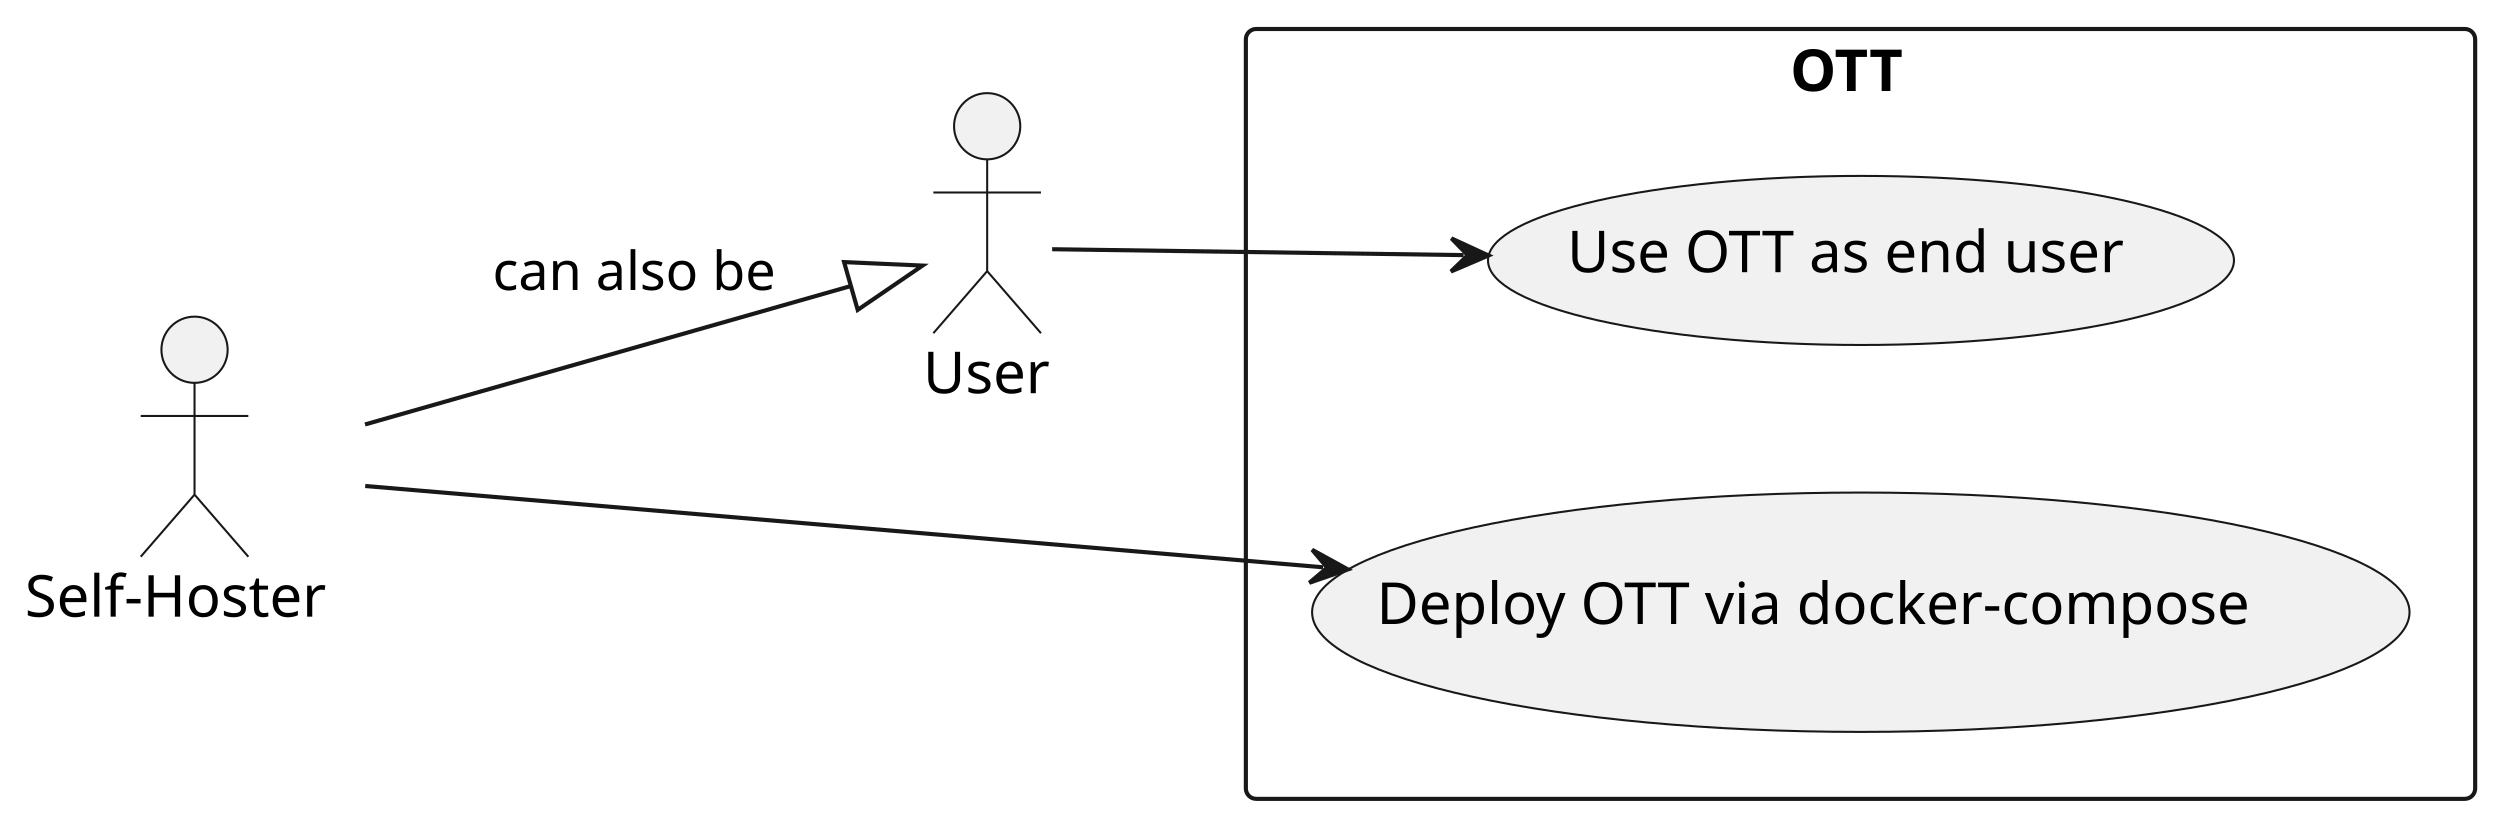
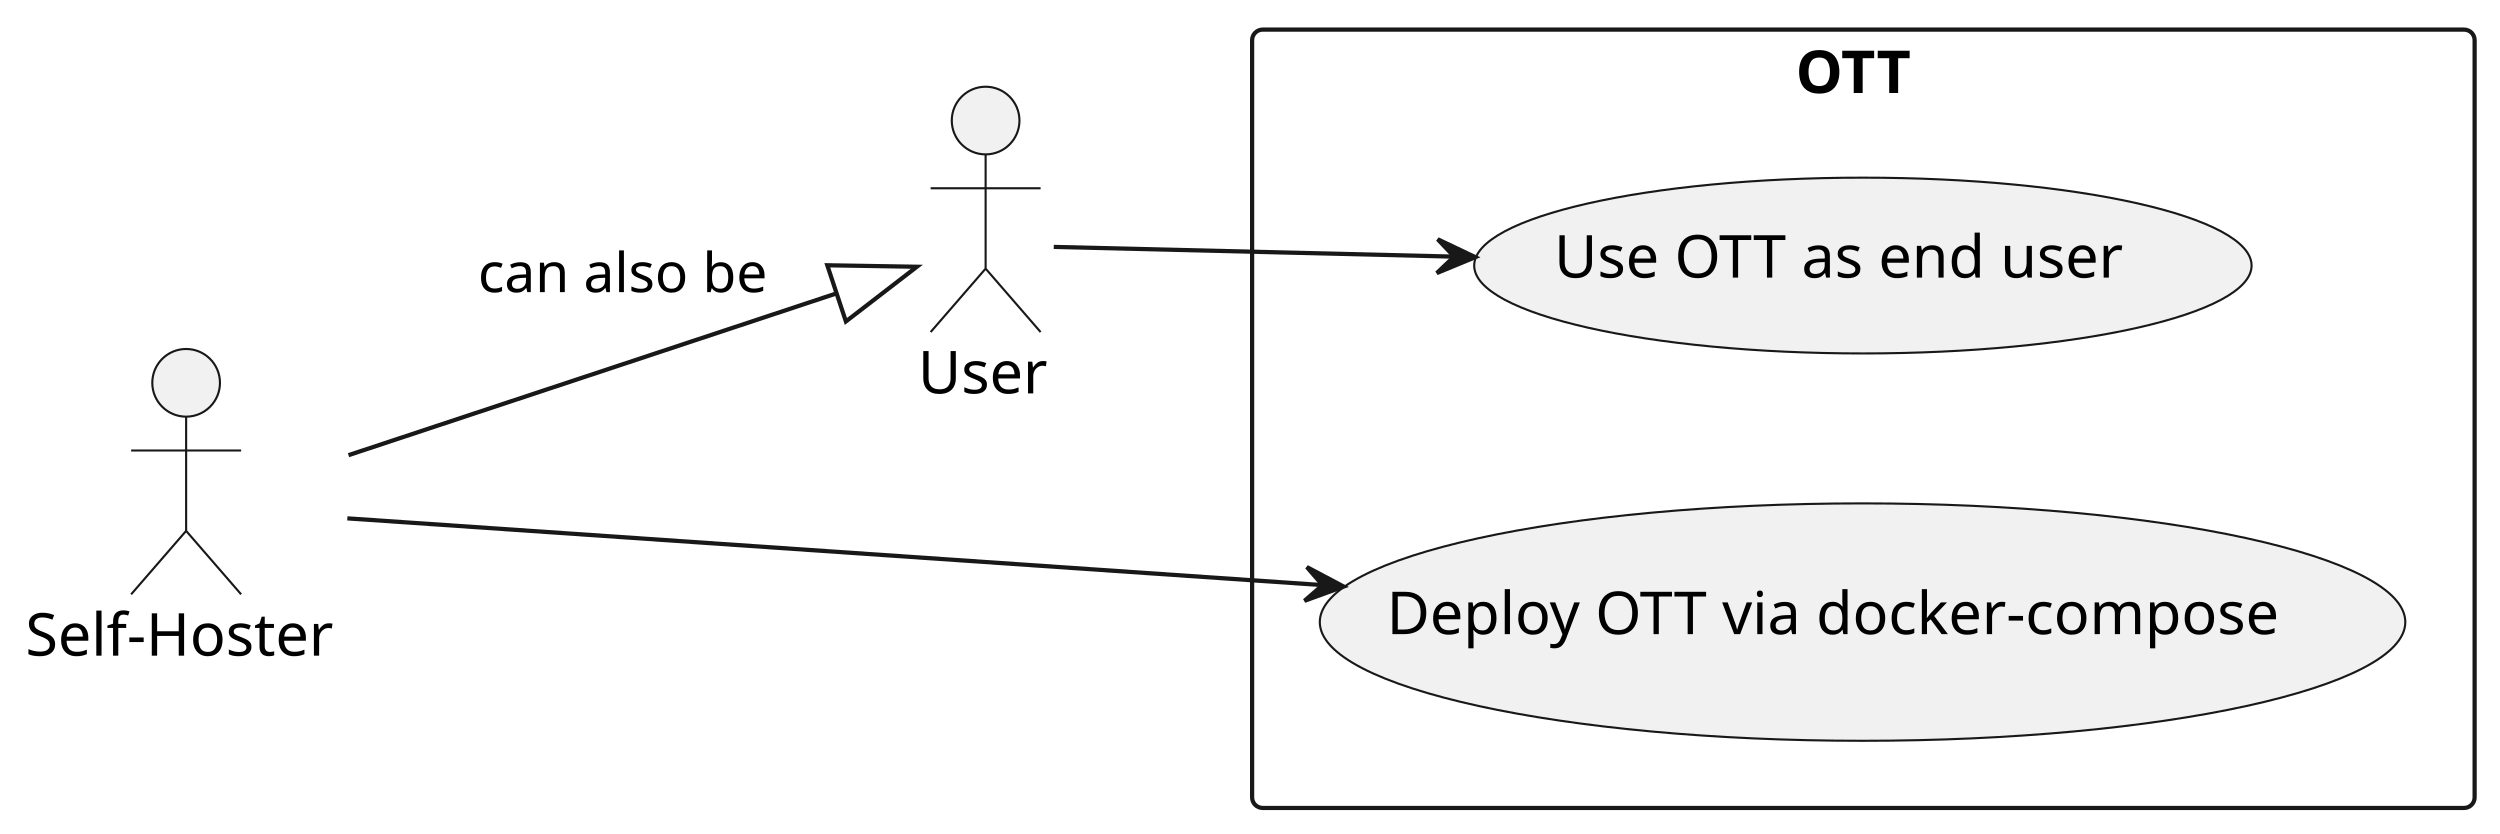
- <svg xmlns="http://www.w3.org/2000/svg" contentStyleType="text/css" height="199px" preserveAspectRatio="none" style="width:604px;height:199px;background:#FFFFFF;" version="1.1" viewBox="0 0 604 199" width="604px" zoomAndPan="magnify">
+ <svg xmlns="http://www.w3.org/2000/svg" contentStyleType="text/css" height="197px" preserveAspectRatio="none" style="width:591px;height:197px;background:#FFFFFF;" version="1.1" viewBox="0 0 591 197" width="591px" zoomAndPan="magnify">
  <defs />
  <g>
    <g id="cluster_OTT">
-       <rect fill="none" height="186" rx="2.5" ry="2.5" style="stroke:#181818;stroke-width:1.0;" width="297" x="301" y="7" />
-       <text fill="#000000" font-family="sans-serif" font-size="14" font-weight="bold" lengthAdjust="spacing" textLength="34" x="432.5" y="21.995">OTT</text>
+       <rect fill="none" height="184" rx="2.5" ry="2.5" style="stroke:#181818;stroke-width:1.0;" width="289" x="296" y="7" />
+       <text fill="#000000" font-family="sans-serif" font-size="14" font-weight="bold" lengthAdjust="spacing" textLength="32" x="424.5" y="21.995">OTT</text>
    </g>
    <g id="elem_UC1">
-       <ellipse cx="449.572" cy="147.914" fill="#F1F1F1" rx="132.572" ry="28.914" style="stroke:#181818;stroke-width:0.5;" />
-       <text fill="#000000" font-family="sans-serif" font-size="14" lengthAdjust="spacing" textLength="234" x="332.572" y="150.761">Deploy OTT via docker-compose</text>
+       <ellipse cx="440.308" cy="147.062" fill="#F1F1F1" rx="128.308" ry="28.062" style="stroke:#181818;stroke-width:0.5;" />
+       <text fill="#000000" font-family="sans-serif" font-size="14" lengthAdjust="spacing" textLength="225" x="327.808" y="149.908">Deploy OTT via docker-compose</text>
    </g>
    <g id="elem_UC2">
-       <ellipse cx="449.614" cy="62.923" fill="#F1F1F1" rx="90.114" ry="20.423" style="stroke:#181818;stroke-width:0.5;" />
-       <text fill="#000000" font-family="sans-serif" font-size="14" lengthAdjust="spacing" textLength="142" x="378.614" y="65.77">Use OTT as end user</text>
+       <ellipse cx="440.387" cy="62.777" fill="#F1F1F1" rx="91.887" ry="20.777" style="stroke:#181818;stroke-width:0.5;" />
+       <text fill="#000000" font-family="sans-serif" font-size="14" lengthAdjust="spacing" textLength="146" x="367.387" y="65.624">Use OTT as end user</text>
    </g>
    <g id="elem_hoster">
-       <ellipse cx="47" cy="84.5" fill="#F1F1F1" rx="8" ry="8" style="stroke:#181818;stroke-width:0.5;" />
-       <path d="M47,92.5 L47,119.5 M34,100.5 L60,100.5 M47,119.5 L34,134.5 M47,119.5 L60,134.5 " fill="none" style="stroke:#181818;stroke-width:0.5;" />
-       <text fill="#000000" font-family="sans-serif" font-size="14" lengthAdjust="spacing" textLength="82" x="6" y="148.995">Self-Hoster</text>
+       <ellipse cx="44" cy="90.5" fill="#F1F1F1" rx="8" ry="8" style="stroke:#181818;stroke-width:0.5;" />
+       <path d="M44,98.5 L44,125.5 M31,106.5 L57,106.5 M44,125.5 L31,140.5 M44,125.5 L57,140.5 " fill="none" style="stroke:#181818;stroke-width:0.5;" />
+       <text fill="#000000" font-family="sans-serif" font-size="14" lengthAdjust="spacing" textLength="76" x="6" y="154.995">Self-Hoster</text>
    </g>
    <g id="elem_user">
-       <ellipse cx="238.5" cy="30.5" fill="#F1F1F1" rx="8" ry="8" style="stroke:#181818;stroke-width:0.5;" />
-       <path d="M238.5,38.5 L238.5,65.5 M225.5,46.5 L251.5,46.5 M238.5,65.5 L225.5,80.5 M238.5,65.5 L251.5,80.5 " fill="none" style="stroke:#181818;stroke-width:0.5;" />
-       <text fill="#000000" font-family="sans-serif" font-size="14" lengthAdjust="spacing" textLength="31" x="223" y="94.995">User</text>
+       <ellipse cx="233" cy="28.5" fill="#F1F1F1" rx="8" ry="8" style="stroke:#181818;stroke-width:0.5;" />
+       <path d="M233,36.5 L233,63.5 M220,44.5 L246,44.5 M233,63.5 L220,78.5 M233,63.5 L246,78.5 " fill="none" style="stroke:#181818;stroke-width:0.5;" />
+       <text fill="#000000" font-family="sans-serif" font-size="14" lengthAdjust="spacing" textLength="32" x="217" y="92.995">User</text>
    </g>
    <g id="link_hoster_UC1">
-       <path d="M88.235,117.416 C143.281,122.089 238.508,130.173 319.67,137.063 " fill="none" id="hoster-to-UC1" style="stroke:#181818;stroke-width:1.0;" />
-       <polygon fill="#181818" points="325.648,137.571,317.019,132.824,320.666,137.148,316.342,140.795,325.648,137.571" style="stroke:#181818;stroke-width:1.0;" />
+       <path d="M82.11,122.54 C134.38,126.12 232.26,132.82 312.38,138.3 " fill="none" id="hoster-to-UC1" style="stroke:#181818;stroke-width:1.0;" />
+       <polygon fill="#181818" points="317.64,138.66,308.936,134.052,312.652,138.317,308.387,142.033,317.64,138.66" style="stroke:#181818;stroke-width:1.0;" />
    </g>
    <g id="link_hoster_user">
-       <path d="M88.188,102.548 C130.342,90.536 177.042,77.228 205.575,69.097 " fill="none" id="hoster-to-user" style="stroke:#181818;stroke-width:1.0;" />
-       <polygon fill="none" points="222.886,64.164,203.931,63.327,207.22,74.867,222.886,64.164" style="stroke:#181818;stroke-width:1.0;" />
-       <text fill="#000000" font-family="sans-serif" font-size="13" lengthAdjust="spacing" textLength="73" x="119" y="70.067">can also be</text>
+       <path d="M82.39,107.6 C115.98,96.47 164.9,80.25 197.55,69.42 " fill="none" id="hoster-to-user" style="stroke:#181818;stroke-width:1.0;" />
+       <polygon fill="none" points="195.57,62.71,216.75,63.06,199.97,75.99,195.57,62.71" style="stroke:#181818;stroke-width:1.0;" />
+       <text fill="#000000" font-family="sans-serif" font-size="13" lengthAdjust="spacing" textLength="73" x="113" y="69.067">can also be</text>
    </g>
    <g id="link_user_UC2">
-       <path d="M254.196,60.211 C276.217,60.527 313.486,61.062 353.612,61.638 " fill="none" id="user-to-UC2" style="stroke:#181818;stroke-width:1.0;" />
-       <polygon fill="#181818" points="359.611,61.724,350.669,57.595,354.611,61.652,350.555,65.594,359.611,61.724" style="stroke:#181818;stroke-width:1.0;" />
+       <path d="M249.11,58.37 C269.34,58.86 306.92,59.77 343.39,60.66 " fill="none" id="user-to-UC2" style="stroke:#181818;stroke-width:1.0;" />
+       <polygon fill="#181818" points="348.76,60.79,339.866,56.56,343.762,60.661,339.66,64.557,348.76,60.79" style="stroke:#181818;stroke-width:1.0;" />
    </g>
  </g>
</svg>
